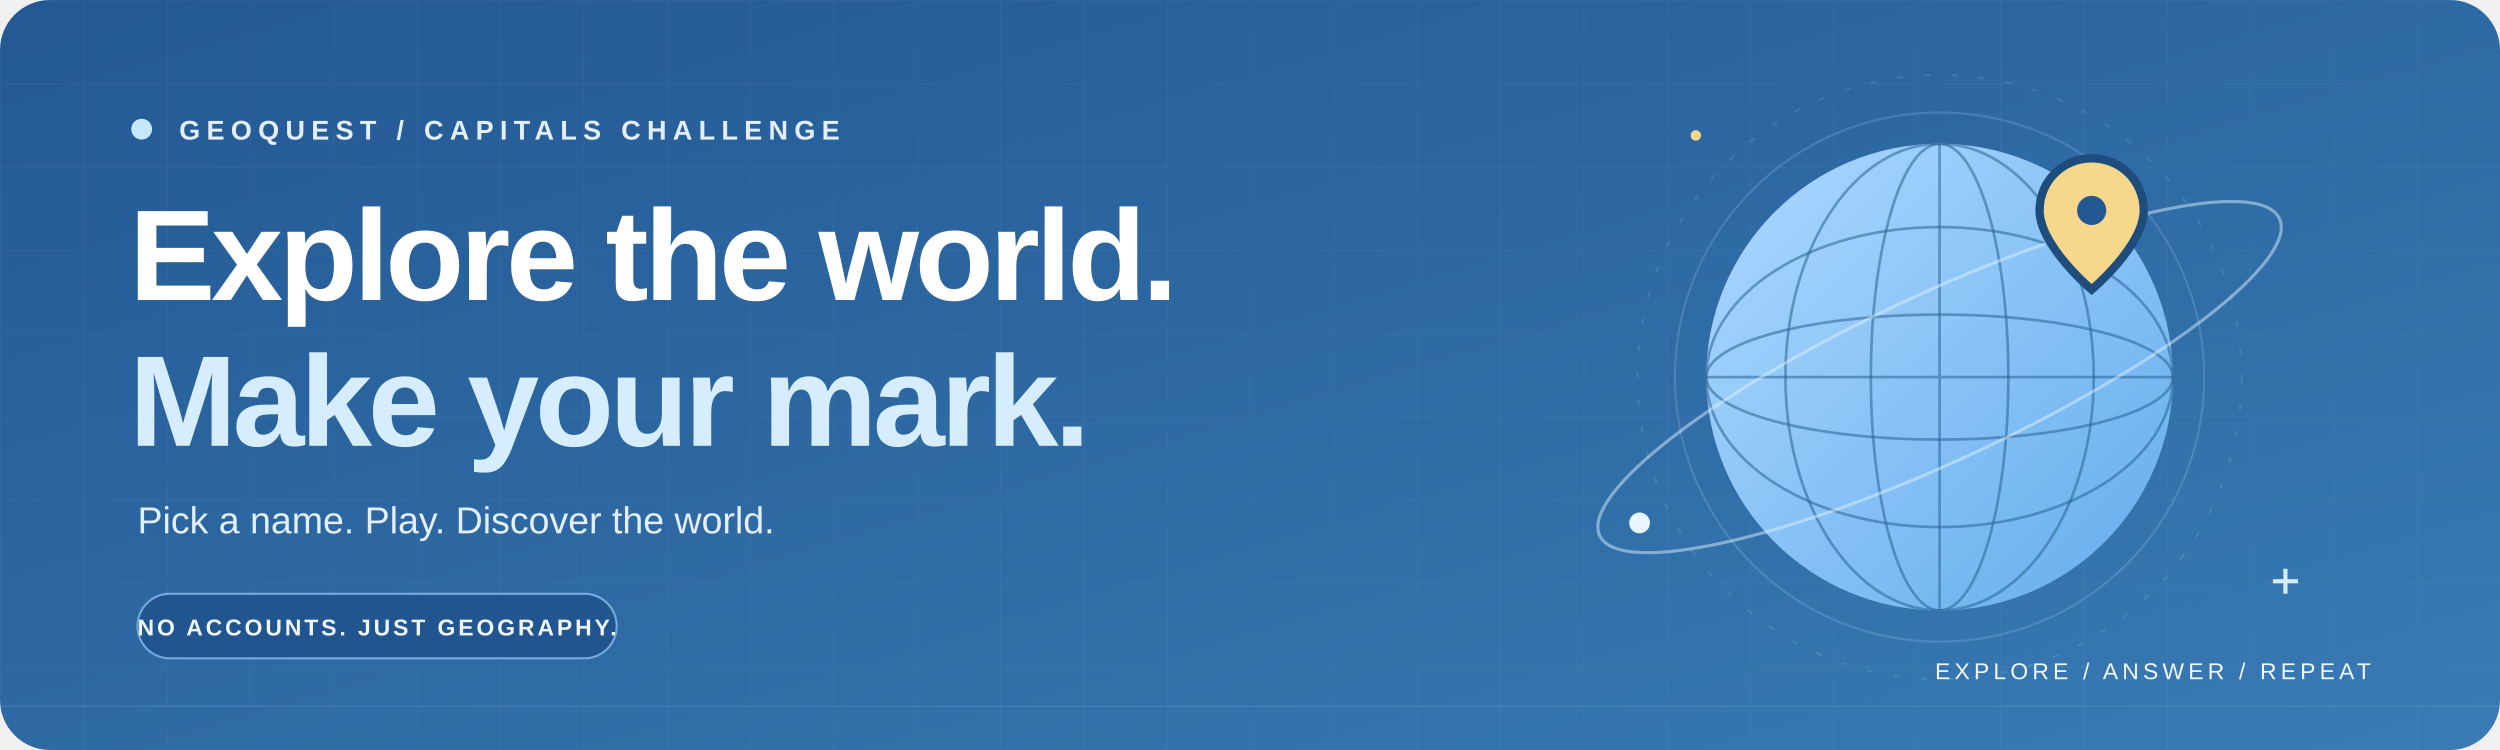
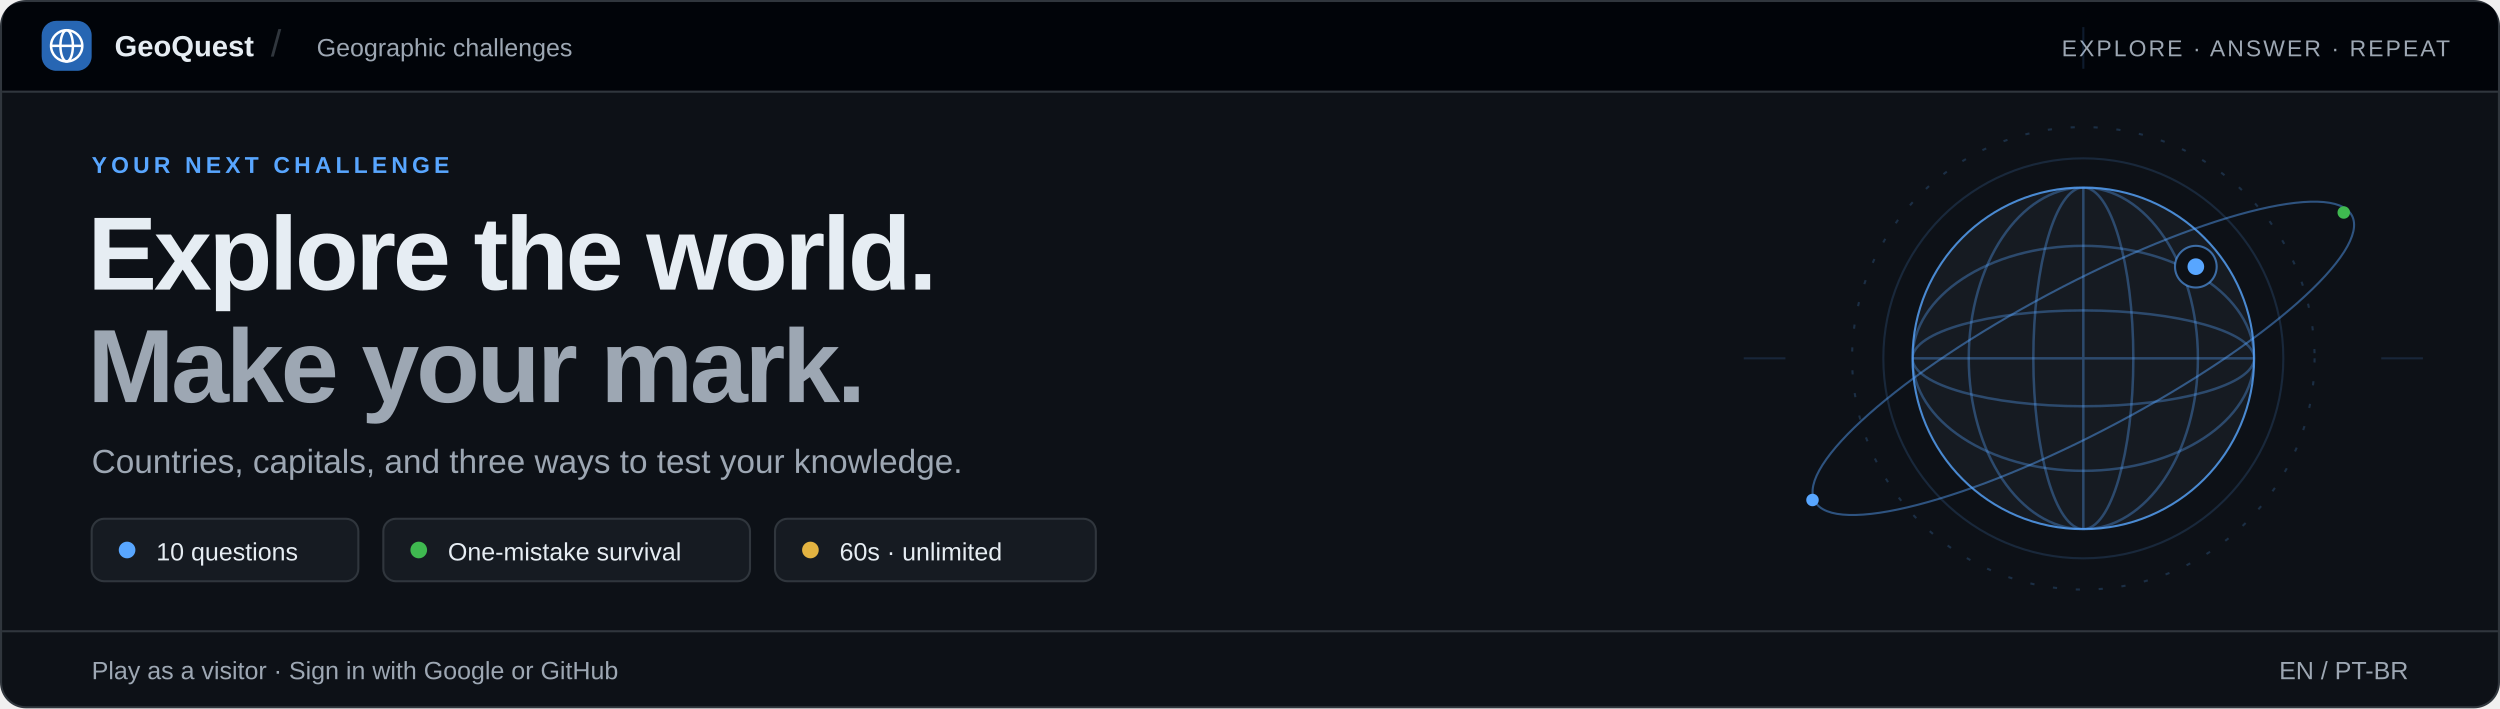
- <svg xmlns="http://www.w3.org/2000/svg" width="1200" height="360" viewBox="0 0 1200 360" role="img" aria-labelledby="title description">
+ <svg xmlns="http://www.w3.org/2000/svg" width="1200" height="340" viewBox="0 0 1200 340" role="img" aria-labelledby="title description">
  <defs>
-     <linearGradient id="background" x1="0" y1="0" x2="1" y2="1">
-       <stop stop-color="#235893" />
-       <stop offset="1" stop-color="#397BB5" />
-     </linearGradient>
-     <linearGradient id="globe" x1="0" y1="0" x2="1" y2="1">
-       <stop stop-color="#ADD9FF" />
-       <stop offset="1" stop-color="#64ACED" />
-     </linearGradient>
-     <pattern id="grid" width="40" height="40" patternUnits="userSpaceOnUse">
-       <path d="M40 0H0V40" fill="none" stroke="#E0F0FF" stroke-opacity=".045" />
-     </pattern>
-     <clipPath id="sphere">
-       <circle cx="931" cy="181" r="112" />
+     <clipPath id="globe-clip">
+       <circle cx="1000" cy="172" r="82" />
    </clipPath>
  </defs>
-   <rect width="1200" height="360" rx="24" fill="url(#background)" />
-   <rect width="1200" height="360" rx="24" fill="url(#grid)" />
-   <path d="M0 339H1200" stroke="#A5D1F5" stroke-opacity=".12" />
-   <circle cx="68" cy="62" r="5" fill="#C5E7FF" />
-   <text x="86" y="67" fill="#E3EFFC" font-family="Segoe UI, Arial, sans-serif" font-size="13" font-weight="600" letter-spacing="3">GEOQUEST / CAPITALS CHALLENGE</text>
-   <text x="62" y="144" fill="#FFFFFF" font-family="Segoe UI, Arial, sans-serif" font-size="62" font-weight="700" letter-spacing="-2">Explore the world.</text>
-   <text x="62" y="214" fill="#D6EDFF" font-family="Segoe UI, Arial, sans-serif" font-size="62" font-weight="700" letter-spacing="-2">Make your mark.</text>
-   <text x="66" y="256" fill="#E3EFFC" font-family="Segoe UI, Arial, sans-serif" font-size="18">Pick a name. Play. Discover the world.</text>
-   <rect x="66" y="285" width="230" height="31" rx="15.5" fill="#21558F" stroke="#78AADA" />
-   <text x="181" y="305" text-anchor="middle" fill="#F0F7FF" font-family="Segoe UI, Arial, sans-serif" font-size="11" font-weight="600" letter-spacing="1.4">NO ACCOUNTS. JUST GEOGRAPHY.</text>
-   <circle cx="931" cy="181" r="145" fill="none" stroke="#C5E7FF" stroke-opacity=".13" stroke-dasharray="3 10" />
-   <circle cx="931" cy="181" r="127" fill="none" stroke="#C5E7FF" stroke-opacity=".18" />
-   <circle cx="931" cy="181" r="112" fill="url(#globe)" />
-   <g clip-path="url(#sphere)" fill="none" stroke="#286394" stroke-width="1.3" stroke-opacity=".55">
-     <ellipse cx="931" cy="181" rx="74" ry="112" />
-     <ellipse cx="931" cy="181" rx="33" ry="112" />
-     <ellipse cx="931" cy="181" rx="112" ry="72" />
-     <ellipse cx="931" cy="181" rx="112" ry="30" />
-     <path d="M819 181H1043M931 69V293" />
+   <rect x=".5" y=".5" width="1199" height="339" rx="12" fill="#0d1117" stroke="#30363d" />
+   <path d="M12 1H1188Q1199 1 1199 12V44H1V12Q1 1 12 1Z" fill="#010409" />
+   <path d="M1 44H1199M1 303H1199" stroke="#30363d" />
+   <g transform="translate(20 10)">
+     <rect width="24" height="24" rx="7" fill="#2766b3" />
+     <g fill="none" stroke="#fff" stroke-width="1.2">
+       <circle cx="12" cy="12" r="7.5" />
+       <ellipse cx="12" cy="12" rx="3" ry="7.5" />
+       <path d="M4.5 12h15" />
+     </g>
  </g>
-   <ellipse cx="931" cy="181" rx="180" ry="40" transform="rotate(-25 931 181)" fill="none" stroke="#E0F2FF" stroke-opacity=".48" stroke-width="1.5" />
-   <path d="M979 101C979 87 990 76 1004 76S1029 87 1029 101C1029 118 1004 139 1004 139S979 118 979 101Z" fill="#f5d88c" stroke="#1E4C7C" stroke-width="4" />
-   <circle cx="1004" cy="101" r="7" fill="#235893" />
-   <circle cx="787" cy="251" r="5" fill="#E6F5FF" />
-   <path d="M1097 273V285M1091 279H1103" stroke="#D6EDFF" stroke-width="2" />
-   <circle cx="814" cy="65" r="2.5" fill="#f5d88c" />
-   <text x="1138" y="326" text-anchor="end" fill="#F2F8FF" font-family="Segoe UI, Arial, sans-serif" font-size="11" letter-spacing="2">EXPLORE / ANSWER / REPEAT</text>
+   <g font-family="Segoe UI, Arial, sans-serif">
+     <text x="55" y="27" fill="#e6edf3" font-size="14" font-weight="650">GeoQuest</text>
+     <text x="130" y="27" fill="#30363d" font-size="18">/</text>
+     <text x="152" y="27" fill="#9da7b3" font-size="12">Geographic challenges</text>
+     <text x="1176" y="27" text-anchor="end" fill="#9da7b3" font-size="11" letter-spacing="1">EXPLORE · ANSWER · REPEAT</text>
+     <text x="44" y="83" fill="#58a6ff" font-size="11" font-weight="600" letter-spacing="2">YOUR NEXT CHALLENGE</text>
+     <text x="42" y="139" fill="#e6edf3" font-size="50" font-weight="700" letter-spacing="-1.5">Explore the world.</text>
+     <text x="42" y="193" fill="#9da7b3" font-size="50" font-weight="700" letter-spacing="-1.5">Make your mark.</text>
+     <text x="44" y="227" fill="#9da7b3" font-size="16">Countries, capitals, and three ways to test your knowledge.</text>
+     <g transform="translate(44 249)">
+       <rect width="128" height="30" rx="6" fill="#161b22" stroke="#30363d" />
+       <circle cx="17" cy="15" r="4" fill="#58a6ff" />
+       <text x="31" y="20" fill="#e6edf3" font-size="12">10 questions</text>
+     </g>
+     <g transform="translate(184 249)">
+       <rect width="176" height="30" rx="6" fill="#161b22" stroke="#30363d" />
+       <circle cx="17" cy="15" r="4" fill="#3fb950" />
+       <text x="31" y="20" fill="#e6edf3" font-size="12">One-mistake survival</text>
+     </g>
+     <g transform="translate(372 249)">
+       <rect width="154" height="30" rx="6" fill="#161b22" stroke="#30363d" />
+       <circle cx="17" cy="15" r="4" fill="#e3b341" />
+       <text x="31" y="20" fill="#e6edf3" font-size="12">60s · unlimited</text>
+     </g>
+     <text x="44" y="326" fill="#9da7b3" font-size="12">Play as a visitor · Sign in with Google or GitHub</text>
+     <text x="1156" y="326" text-anchor="end" fill="#9da7b3" font-size="12">EN / PT-BR</text>
+   </g>
+   <g fill="none" stroke="#58a6ff">
+     <circle cx="1000" cy="172" r="111" stroke-opacity=".2" stroke-dasharray="2 9" />
+     <circle cx="1000" cy="172" r="96" stroke-opacity=".16" />
+     <circle cx="1000" cy="172" r="82" fill="#161b22" stroke-opacity=".8" />
+     <g clip-path="url(#globe-clip)" stroke-opacity=".34" stroke-width="1.2">
+       <ellipse cx="1000" cy="172" rx="55" ry="82" />
+       <ellipse cx="1000" cy="172" rx="24" ry="82" />
+       <ellipse cx="1000" cy="172" rx="82" ry="54" />
+       <ellipse cx="1000" cy="172" rx="82" ry="23" />
+       <path d="M918 172h164M1000 90v164" />
+     </g>
+     <ellipse cx="1000" cy="172" rx="146" ry="35" transform="rotate(-28 1000 172)" stroke-opacity=".45" />
+     <path d="M837 172h20M1143 172h20M1000 13v20" stroke-opacity=".15" />
+   </g>
+   <circle cx="1054" cy="128" r="10" fill="#0d1117" stroke="#58a6ff" stroke-opacity=".6" />
+   <circle cx="1054" cy="128" r="4" fill="#58a6ff" />
+   <circle cx="870" cy="240" r="3" fill="#58a6ff" />
+   <circle cx="1125" cy="102" r="3" fill="#3fb950" />
</svg>
